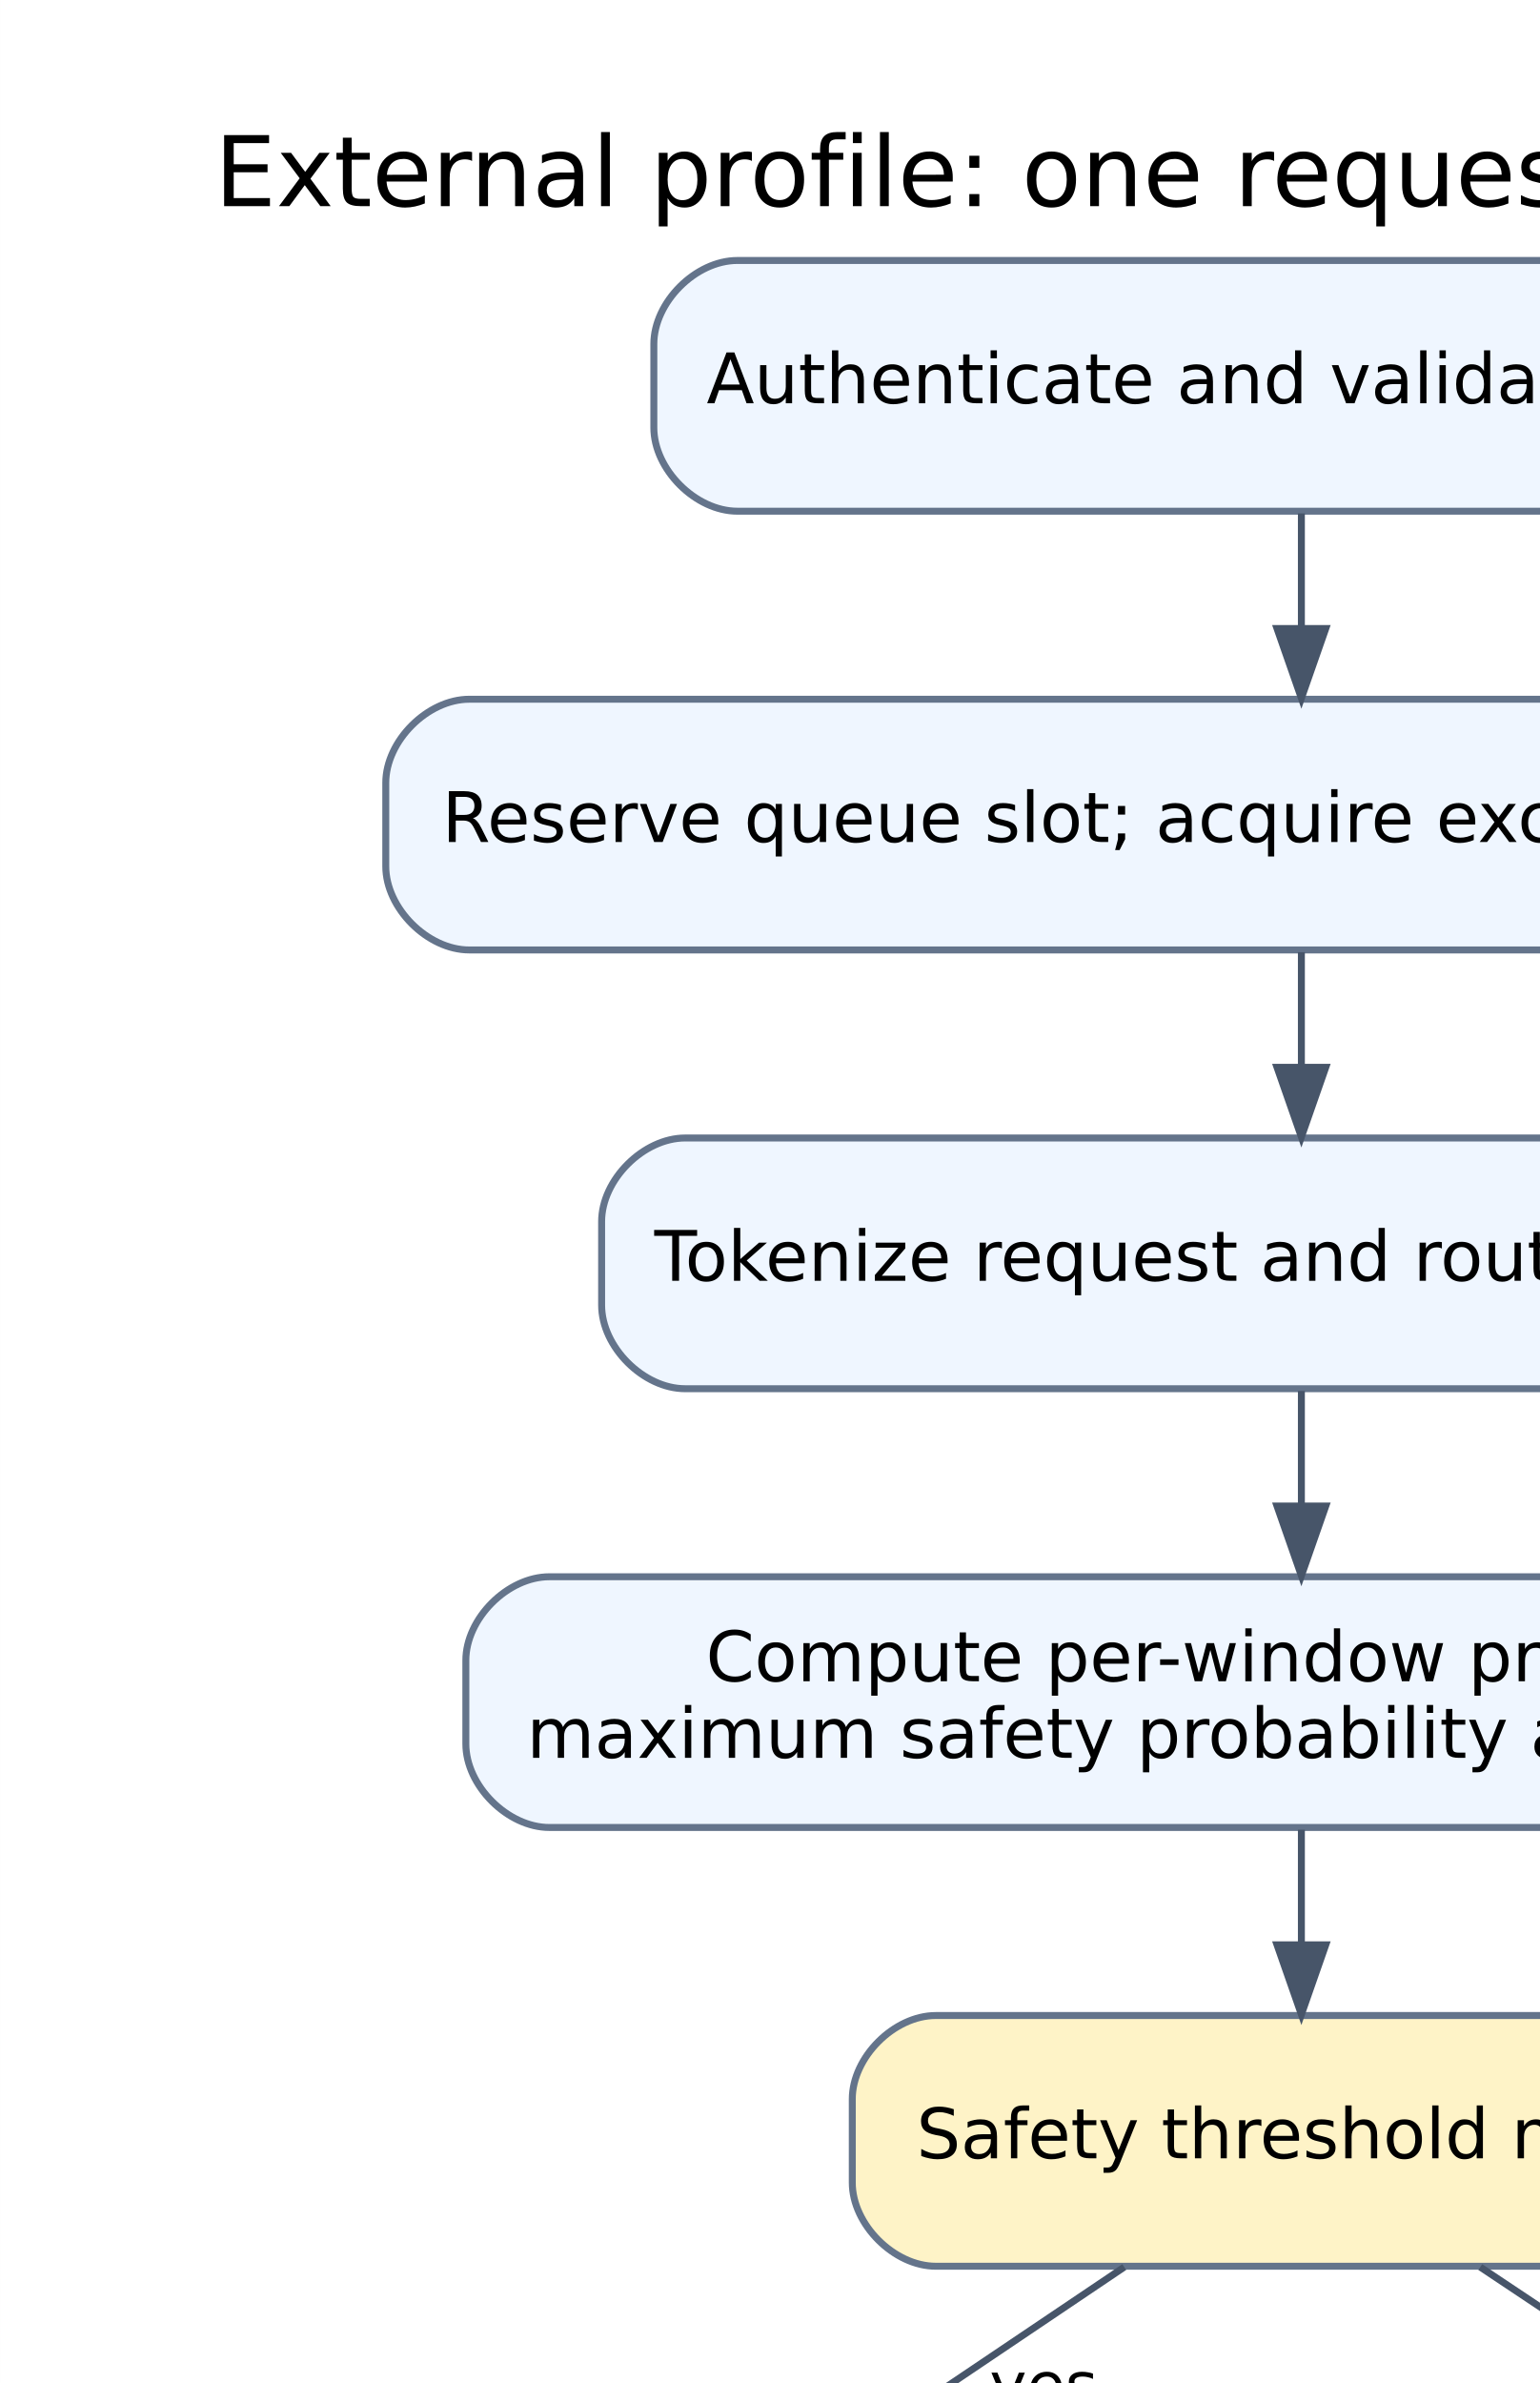
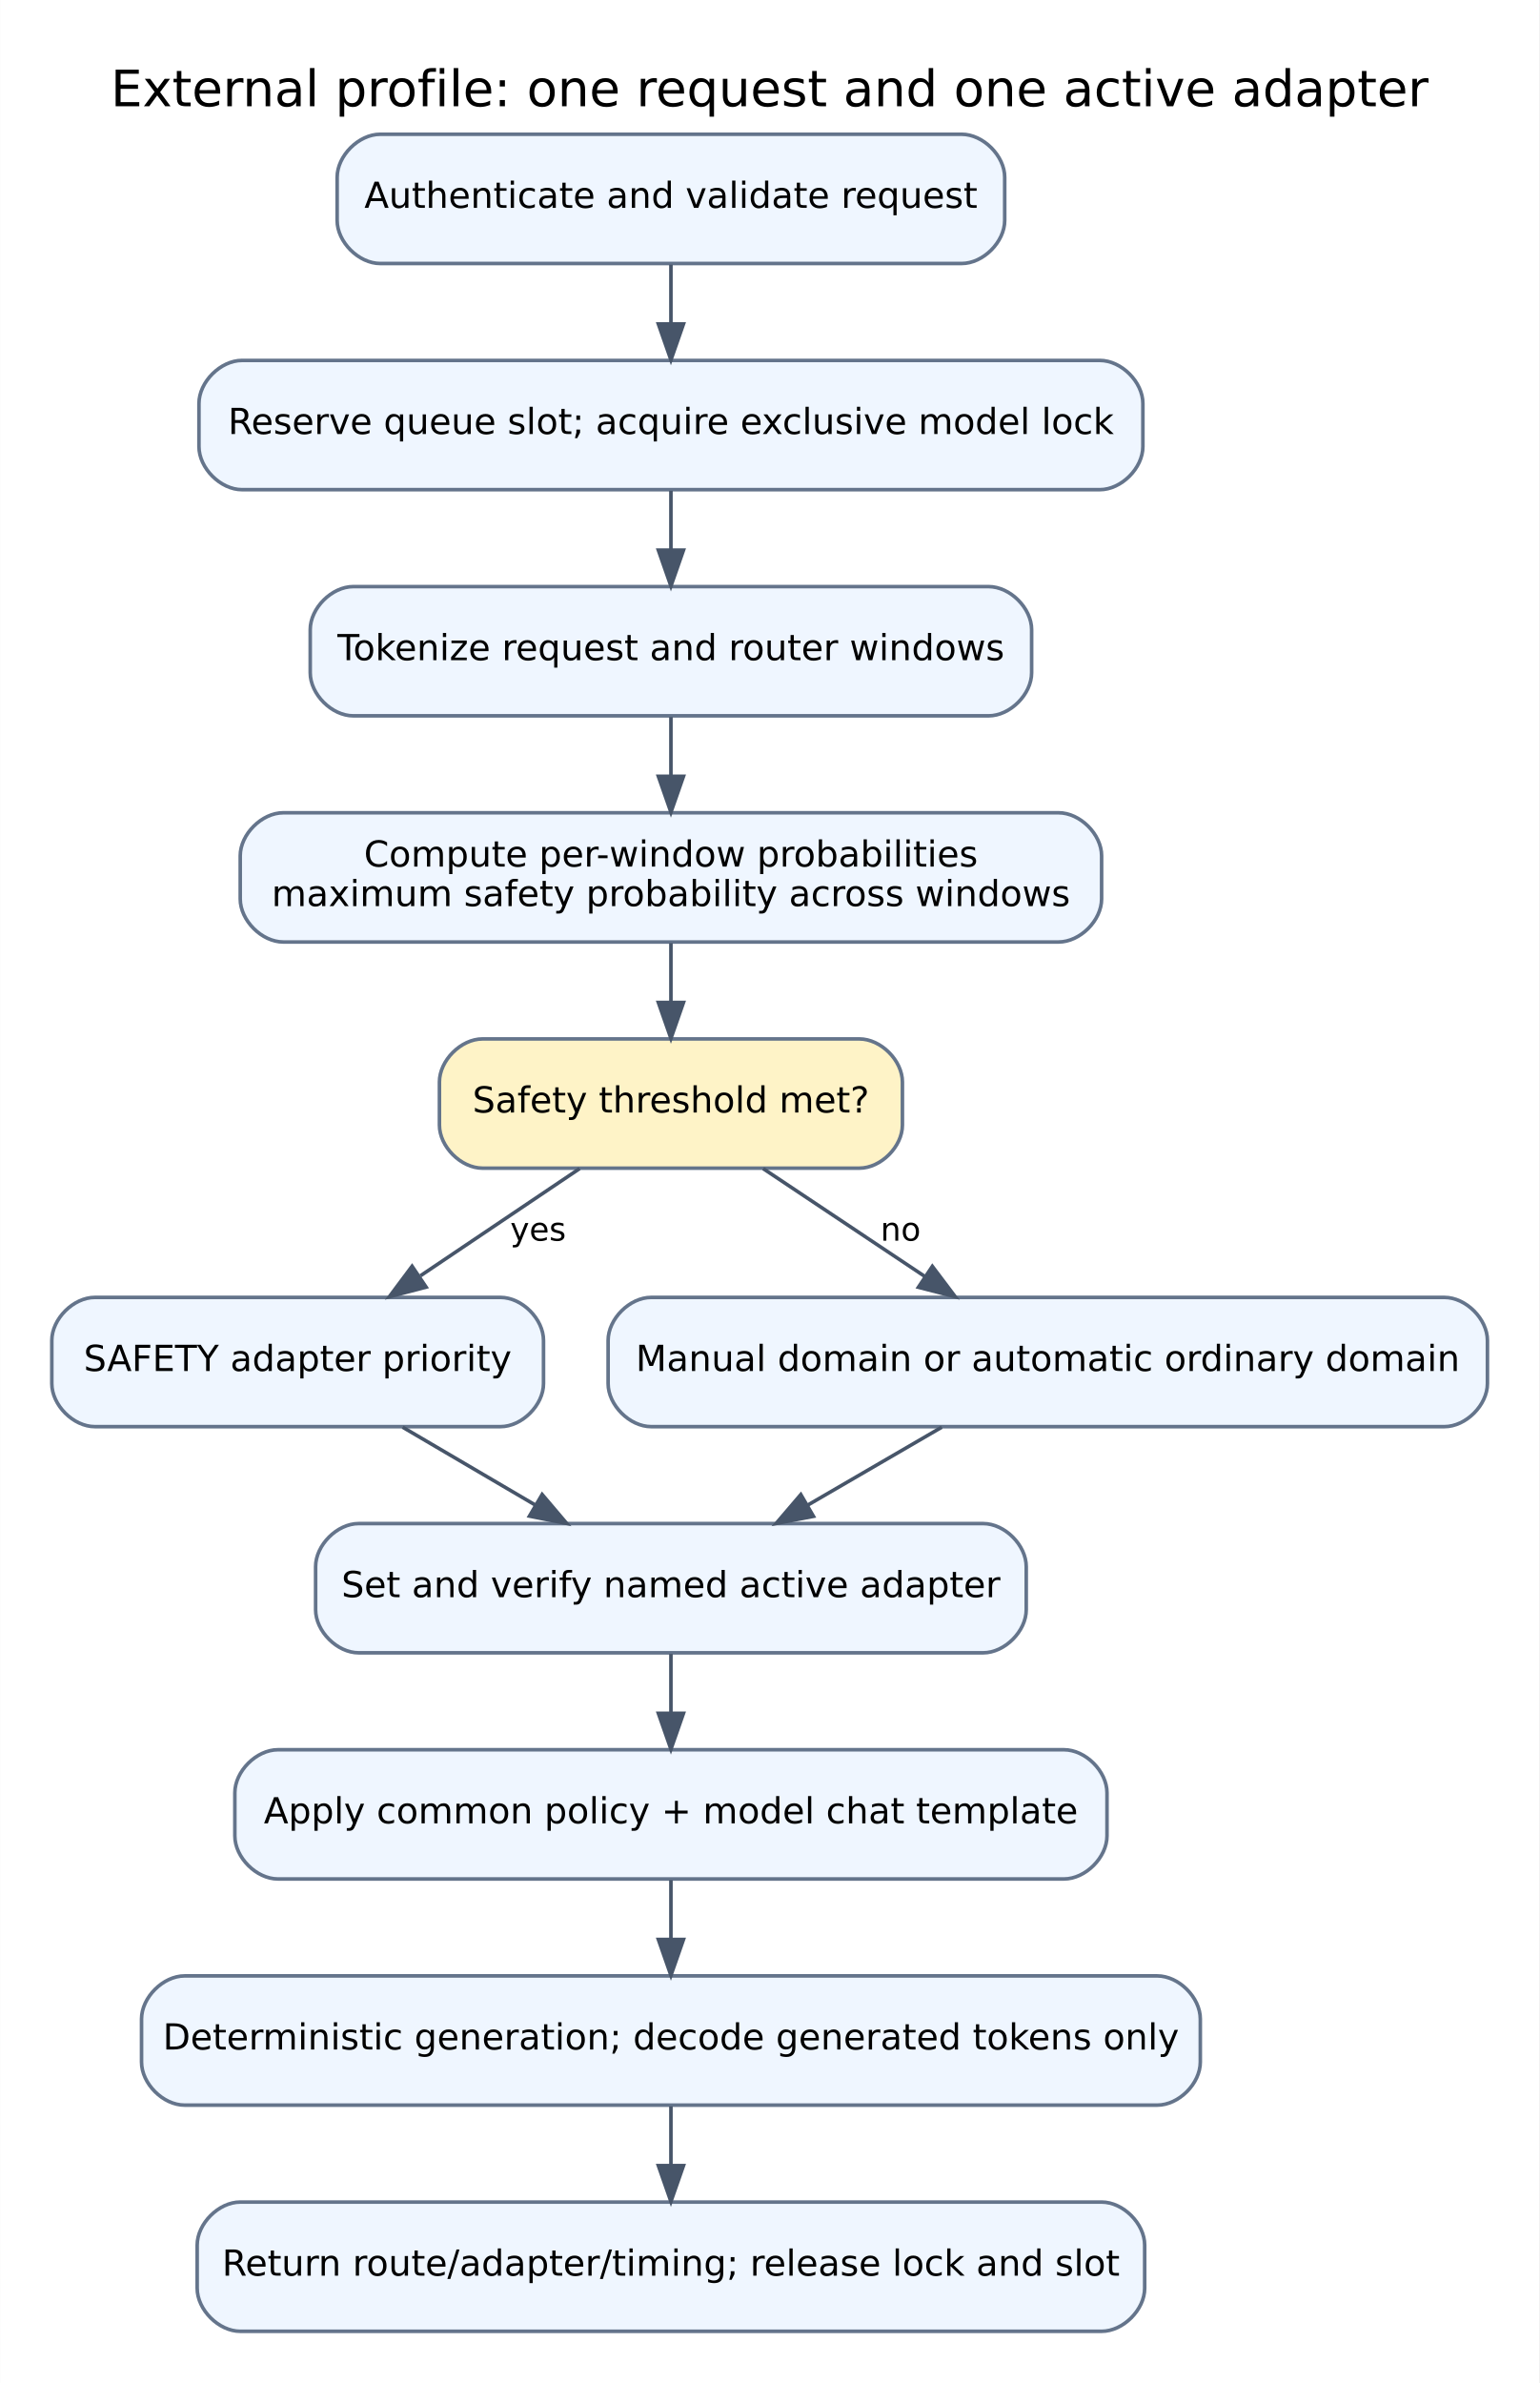
- <svg xmlns="http://www.w3.org/2000/svg" width="834pt" height="1291pt" viewBox="0.00 0.00 428.80 663.80">
-   <g id="graph0" class="graph" transform="scale(1.94 1.94) rotate(0) translate(14.4 649.4)">
+ <svg xmlns="http://www.w3.org/2000/svg" width="429pt" height="664pt" viewBox="0.00 0.00 428.80 663.80">
+   <g id="graph0" class="graph" transform="scale(1 1) rotate(0) translate(14.4 649.4)">
    <polygon fill="white" stroke="transparent" points="-14.4,14.4 -14.4,-649.4 414.4,-649.4 414.4,14.4 -14.4,14.4" />
    <text text-anchor="middle" x="200" y="-619.8" font-family="DejaVu Sans" font-size="14.00">External profile: one request and one active adapter</text>
    <g id="node1" class="node">
      <path fill="#eff6ff" stroke="#64748b" d="M253.5,-612C253.5,-612 91.5,-612 91.5,-612 85.5,-612 79.5,-606 79.5,-600 79.5,-600 79.5,-588 79.5,-588 79.5,-582 85.5,-576 91.5,-576 91.5,-576 253.5,-576 253.5,-576 259.5,-576 265.5,-582 265.5,-588 265.5,-588 265.5,-600 265.5,-600 265.5,-606 259.5,-612 253.5,-612" />
      <text text-anchor="middle" x="172.5" y="-591.5" font-family="DejaVu Sans" font-size="10.00">Authenticate and validate request</text>
    </g>
    <g id="node2" class="node">
      <path fill="#eff6ff" stroke="#64748b" d="M292,-549C292,-549 53,-549 53,-549 47,-549 41,-543 41,-537 41,-537 41,-525 41,-525 41,-519 47,-513 53,-513 53,-513 292,-513 292,-513 298,-513 304,-519 304,-525 304,-525 304,-537 304,-537 304,-543 298,-549 292,-549" />
      <text text-anchor="middle" x="172.5" y="-528.5" font-family="DejaVu Sans" font-size="10.00">Reserve queue slot; acquire exclusive model lock</text>
    </g>
    <g id="edge1" class="edge">
      <path fill="none" stroke="#475569" d="M172.5,-575.68C172.5,-570.62 172.5,-564.95 172.5,-559.42" />
      <polygon fill="#475569" stroke="#475569" points="176,-559.15 172.5,-549.15 169,-559.15 176,-559.15" />
    </g>
    <g id="node3" class="node">
      <path fill="#eff6ff" stroke="#64748b" d="M261,-486C261,-486 84,-486 84,-486 78,-486 72,-480 72,-474 72,-474 72,-462 72,-462 72,-456 78,-450 84,-450 84,-450 261,-450 261,-450 267,-450 273,-456 273,-462 273,-462 273,-474 273,-474 273,-480 267,-486 261,-486" />
      <text text-anchor="middle" x="172.5" y="-465.5" font-family="DejaVu Sans" font-size="10.00">Tokenize request and router windows</text>
    </g>
    <g id="edge2" class="edge">
      <path fill="none" stroke="#475569" d="M172.5,-512.68C172.5,-507.62 172.5,-501.95 172.5,-496.42" />
      <polygon fill="#475569" stroke="#475569" points="176,-496.15 172.5,-486.15 169,-496.15 176,-496.15" />
    </g>
    <g id="node4" class="node">
      <path fill="#eff6ff" stroke="#64748b" d="M280.5,-423C280.5,-423 64.5,-423 64.5,-423 58.5,-423 52.5,-417 52.5,-411 52.5,-411 52.5,-399 52.5,-399 52.5,-393 58.5,-387 64.5,-387 64.5,-387 280.5,-387 280.5,-387 286.5,-387 292.5,-393 292.5,-399 292.5,-399 292.5,-411 292.5,-411 292.5,-417 286.5,-423 280.5,-423" />
      <text text-anchor="middle" x="172.5" y="-408" font-family="DejaVu Sans" font-size="10.00">Compute per-window probabilities</text>
      <text text-anchor="middle" x="172.5" y="-397" font-family="DejaVu Sans" font-size="10.00">maximum safety probability across windows</text>
    </g>
    <g id="edge3" class="edge">
      <path fill="none" stroke="#475569" d="M172.5,-449.68C172.5,-444.62 172.5,-438.95 172.5,-433.42" />
      <polygon fill="#475569" stroke="#475569" points="176,-433.15 172.5,-423.15 169,-433.15 176,-433.15" />
    </g>
    <g id="node5" class="node">
      <path fill="#fef3c7" stroke="#64748b" d="M225,-360C225,-360 120,-360 120,-360 114,-360 108,-354 108,-348 108,-348 108,-336 108,-336 108,-330 114,-324 120,-324 120,-324 225,-324 225,-324 231,-324 237,-330 237,-336 237,-336 237,-348 237,-348 237,-354 231,-360 225,-360" />
      <text text-anchor="middle" x="172.5" y="-339.5" font-family="DejaVu Sans" font-size="10.00">Safety threshold met?</text>
    </g>
    <g id="edge4" class="edge">
      <path fill="none" stroke="#475569" d="M172.5,-386.68C172.5,-381.62 172.5,-375.95 172.5,-370.42" />
      <polygon fill="#475569" stroke="#475569" points="176,-370.15 172.5,-360.15 169,-370.15 176,-370.15" />
    </g>
    <g id="node6" class="node">
      <path fill="#eff6ff" stroke="#64748b" d="M125,-288C125,-288 12,-288 12,-288 6,-288 0,-282 0,-276 0,-276 0,-264 0,-264 0,-258 6,-252 12,-252 12,-252 125,-252 125,-252 131,-252 137,-258 137,-264 137,-264 137,-276 137,-276 137,-282 131,-288 125,-288" />
      <text text-anchor="middle" x="68.5" y="-267.5" font-family="DejaVu Sans" font-size="10.00">SAFETY adapter priority</text>
    </g>
    <g id="edge5" class="edge">
      <path fill="none" stroke="#475569" d="M147.06,-323.88C133.71,-314.89 117.18,-303.76 102.72,-294.03" />
      <polygon fill="#475569" stroke="#475569" points="104.29,-290.87 94.04,-288.19 100.38,-296.68 104.29,-290.87" />
      <text text-anchor="middle" x="135.5" y="-303.8" font-family="DejaVu Sans" font-size="9.00">yes</text>
    </g>
    <g id="node7" class="node">
      <path fill="#eff6ff" stroke="#64748b" d="M388,-288C388,-288 167,-288 167,-288 161,-288 155,-282 155,-276 155,-276 155,-264 155,-264 155,-258 161,-252 167,-252 167,-252 388,-252 388,-252 394,-252 400,-258 400,-264 400,-264 400,-276 400,-276 400,-282 394,-288 388,-288" />
      <text text-anchor="middle" x="277.5" y="-267.5" font-family="DejaVu Sans" font-size="10.00">Manual domain or automatic ordinary domain</text>
    </g>
    <g id="edge6" class="edge">
      <path fill="none" stroke="#475569" d="M198.19,-323.88C211.79,-314.81 228.67,-303.55 243.36,-293.76" />
      <polygon fill="#475569" stroke="#475569" points="245.34,-296.65 251.72,-288.19 241.45,-290.82 245.34,-296.65" />
      <text text-anchor="middle" x="236.5" y="-303.8" font-family="DejaVu Sans" font-size="9.00">no</text>
    </g>
    <g id="node8" class="node">
      <path fill="#eff6ff" stroke="#64748b" d="M259.5,-225C259.5,-225 85.5,-225 85.5,-225 79.5,-225 73.5,-219 73.5,-213 73.5,-213 73.5,-201 73.5,-201 73.5,-195 79.5,-189 85.5,-189 85.5,-189 259.5,-189 259.5,-189 265.5,-189 271.5,-195 271.5,-201 271.5,-201 271.5,-213 271.5,-213 271.5,-219 265.5,-225 259.5,-225" />
      <text text-anchor="middle" x="172.5" y="-204.5" font-family="DejaVu Sans" font-size="10.00">Set and verify named active adapter</text>
    </g>
    <g id="edge7" class="edge">
      <path fill="none" stroke="#475569" d="M97.75,-251.85C109.25,-245.1 122.61,-237.26 134.82,-230.1" />
      <polygon fill="#475569" stroke="#475569" points="136.62,-233.1 143.47,-225.03 133.08,-227.07 136.62,-233.1" />
    </g>
    <g id="edge8" class="edge">
      <path fill="none" stroke="#475569" d="M247.97,-251.85C236.36,-245.1 222.87,-237.26 210.54,-230.1" />
      <polygon fill="#475569" stroke="#475569" points="212.21,-227.02 201.81,-225.03 208.69,-233.08 212.21,-227.02" />
    </g>
    <g id="node9" class="node">
      <path fill="#eff6ff" stroke="#64748b" d="M282,-162C282,-162 63,-162 63,-162 57,-162 51,-156 51,-150 51,-150 51,-138 51,-138 51,-132 57,-126 63,-126 63,-126 282,-126 282,-126 288,-126 294,-132 294,-138 294,-138 294,-150 294,-150 294,-156 288,-162 282,-162" />
      <text text-anchor="middle" x="172.5" y="-141.5" font-family="DejaVu Sans" font-size="10.00">Apply common policy + model chat template</text>
    </g>
    <g id="edge9" class="edge">
      <path fill="none" stroke="#475569" d="M172.5,-188.68C172.5,-183.62 172.5,-177.95 172.5,-172.42" />
      <polygon fill="#475569" stroke="#475569" points="176,-172.15 172.5,-162.15 169,-172.15 176,-172.15" />
    </g>
    <g id="node10" class="node">
      <path fill="#eff6ff" stroke="#64748b" d="M308,-99C308,-99 37,-99 37,-99 31,-99 25,-93 25,-87 25,-87 25,-75 25,-75 25,-69 31,-63 37,-63 37,-63 308,-63 308,-63 314,-63 320,-69 320,-75 320,-75 320,-87 320,-87 320,-93 314,-99 308,-99" />
      <text text-anchor="middle" x="172.5" y="-78.5" font-family="DejaVu Sans" font-size="10.00">Deterministic generation; decode generated tokens only</text>
    </g>
    <g id="edge10" class="edge">
      <path fill="none" stroke="#475569" d="M172.5,-125.68C172.5,-120.62 172.5,-114.95 172.5,-109.42" />
      <polygon fill="#475569" stroke="#475569" points="176,-109.15 172.5,-99.15 169,-109.15 176,-109.15" />
    </g>
    <g id="node11" class="node">
      <path fill="#eff6ff" stroke="#64748b" d="M292.5,-36C292.5,-36 52.5,-36 52.5,-36 46.5,-36 40.5,-30 40.5,-24 40.5,-24 40.5,-12 40.5,-12 40.5,-6 46.5,0 52.5,0 52.5,0 292.5,0 292.5,0 298.5,0 304.5,-6 304.5,-12 304.5,-12 304.5,-24 304.5,-24 304.5,-30 298.5,-36 292.5,-36" />
      <text text-anchor="middle" x="172.5" y="-15.5" font-family="DejaVu Sans" font-size="10.00">Return route/adapter/timing; release lock and slot</text>
    </g>
    <g id="edge11" class="edge">
      <path fill="none" stroke="#475569" d="M172.5,-62.68C172.5,-57.62 172.5,-51.95 172.5,-46.42" />
      <polygon fill="#475569" stroke="#475569" points="176,-46.15 172.5,-36.15 169,-46.15 176,-46.15" />
    </g>
  </g>
</svg>
